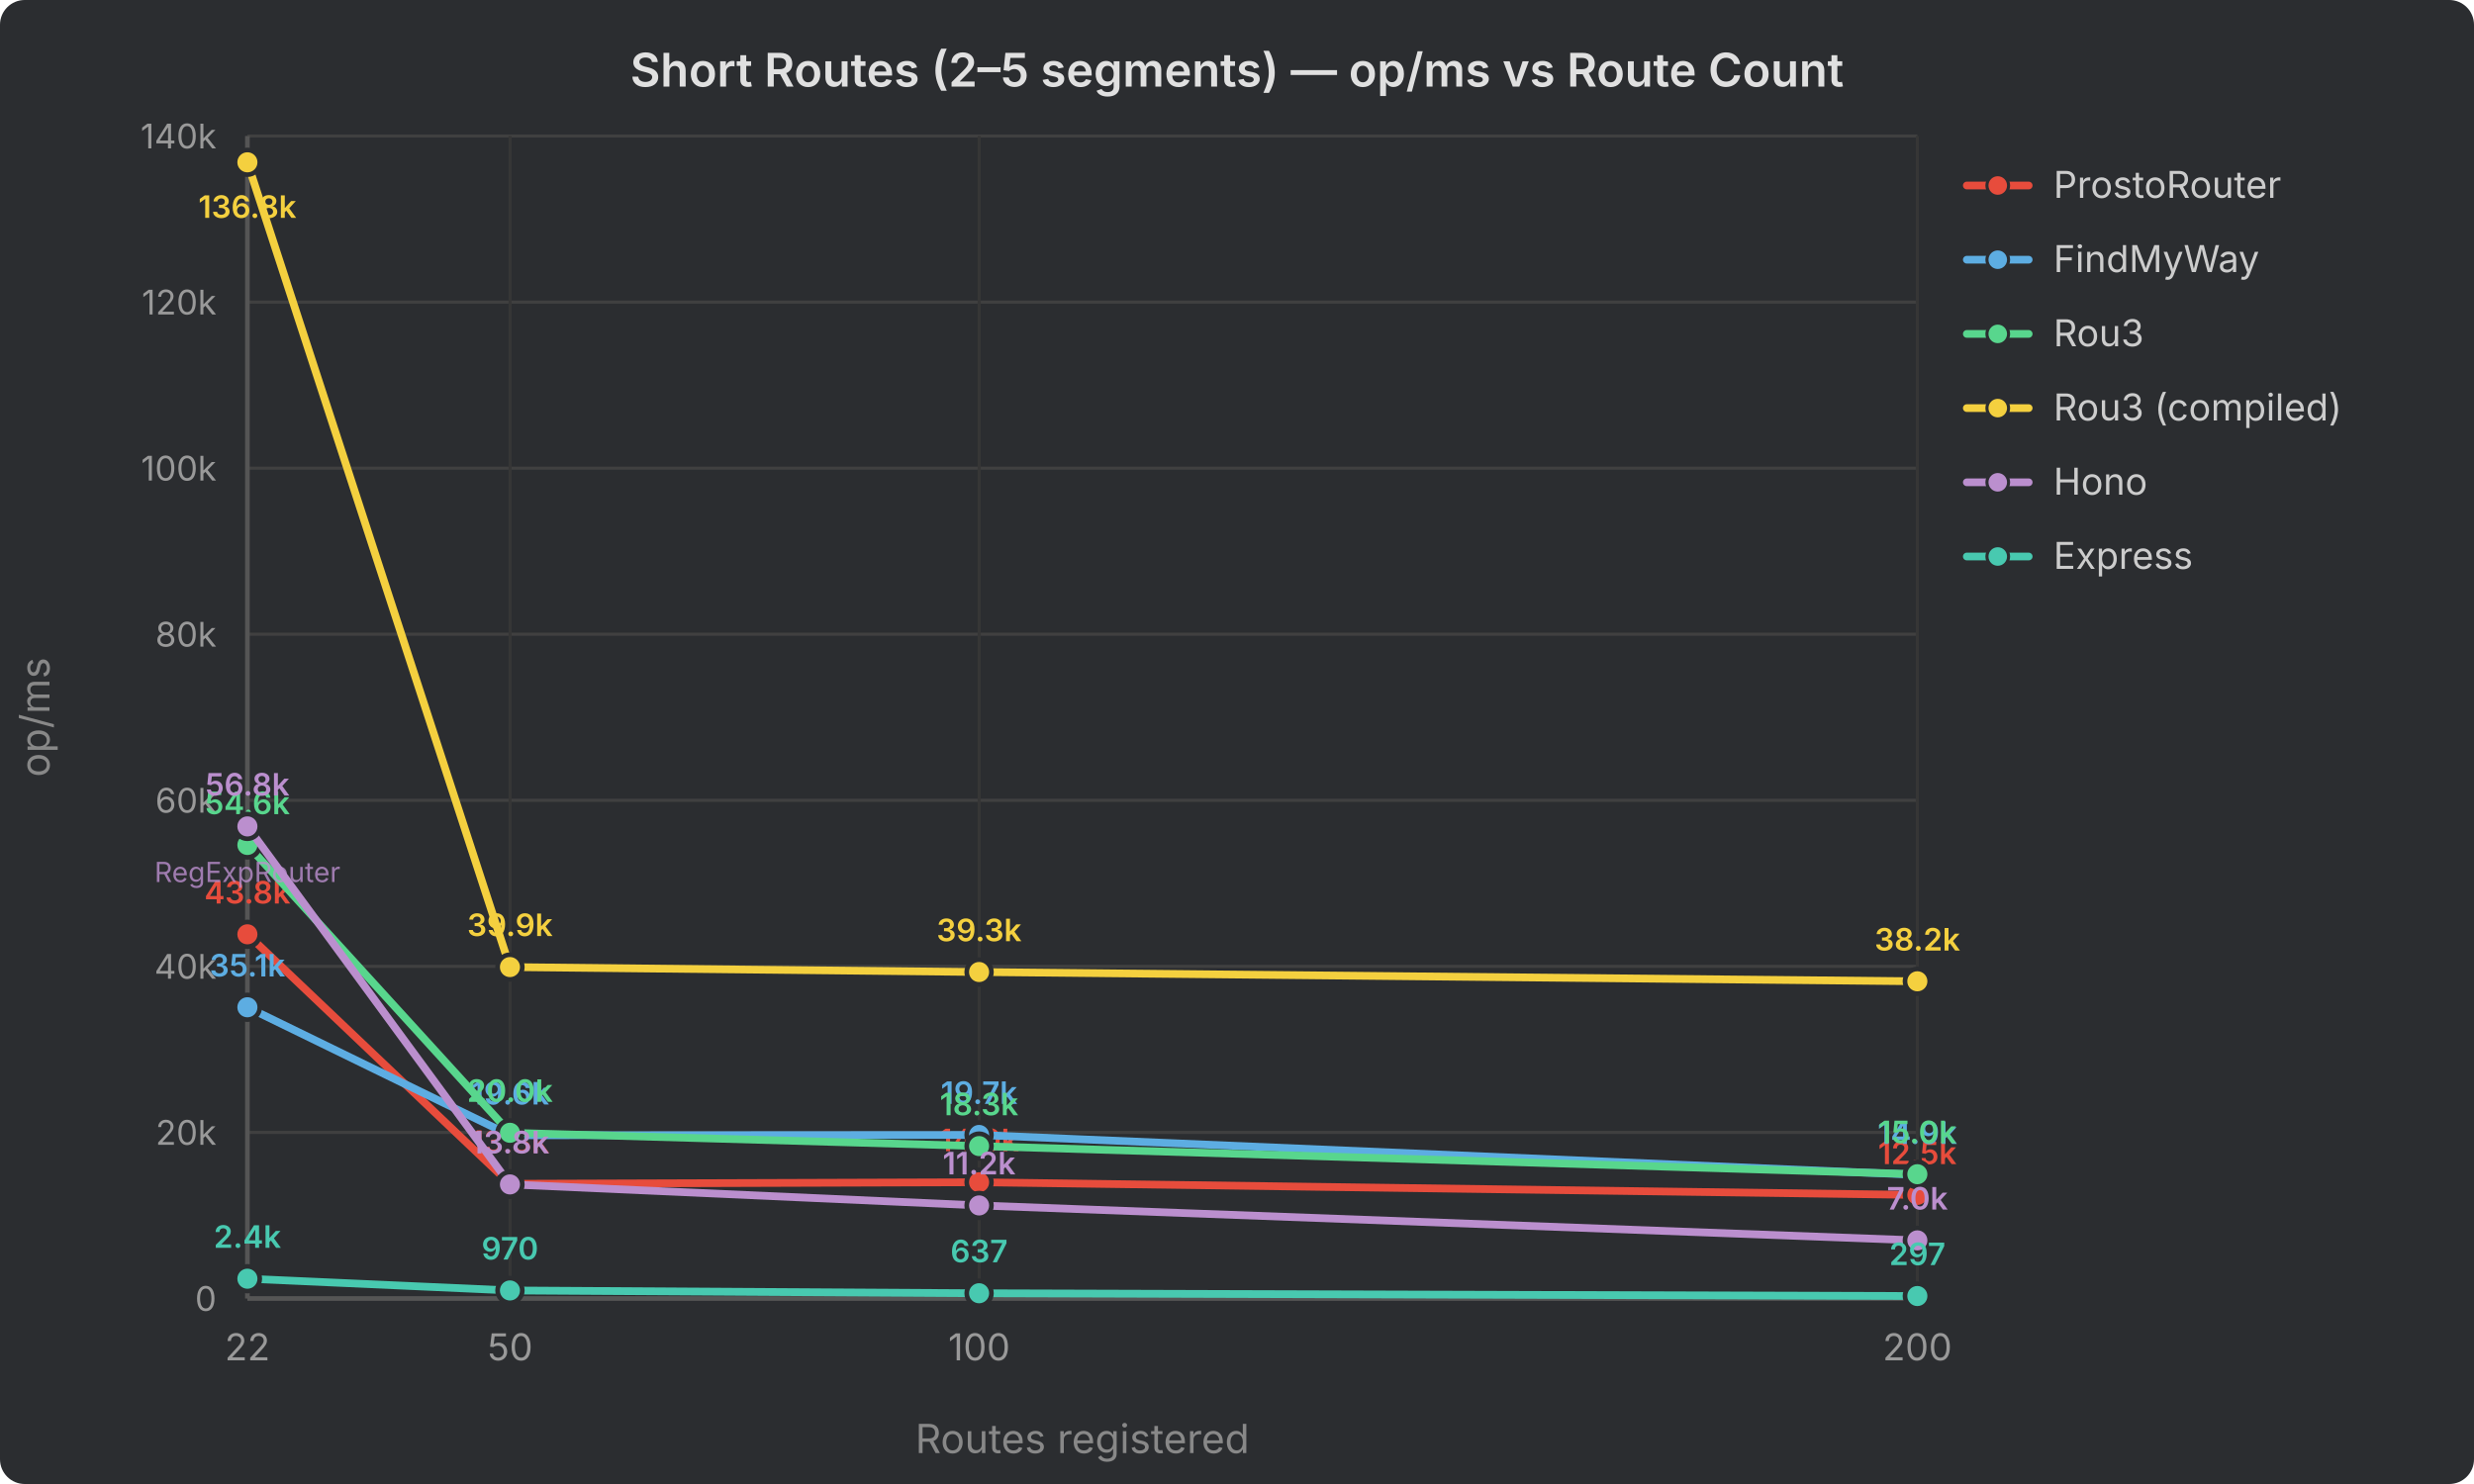
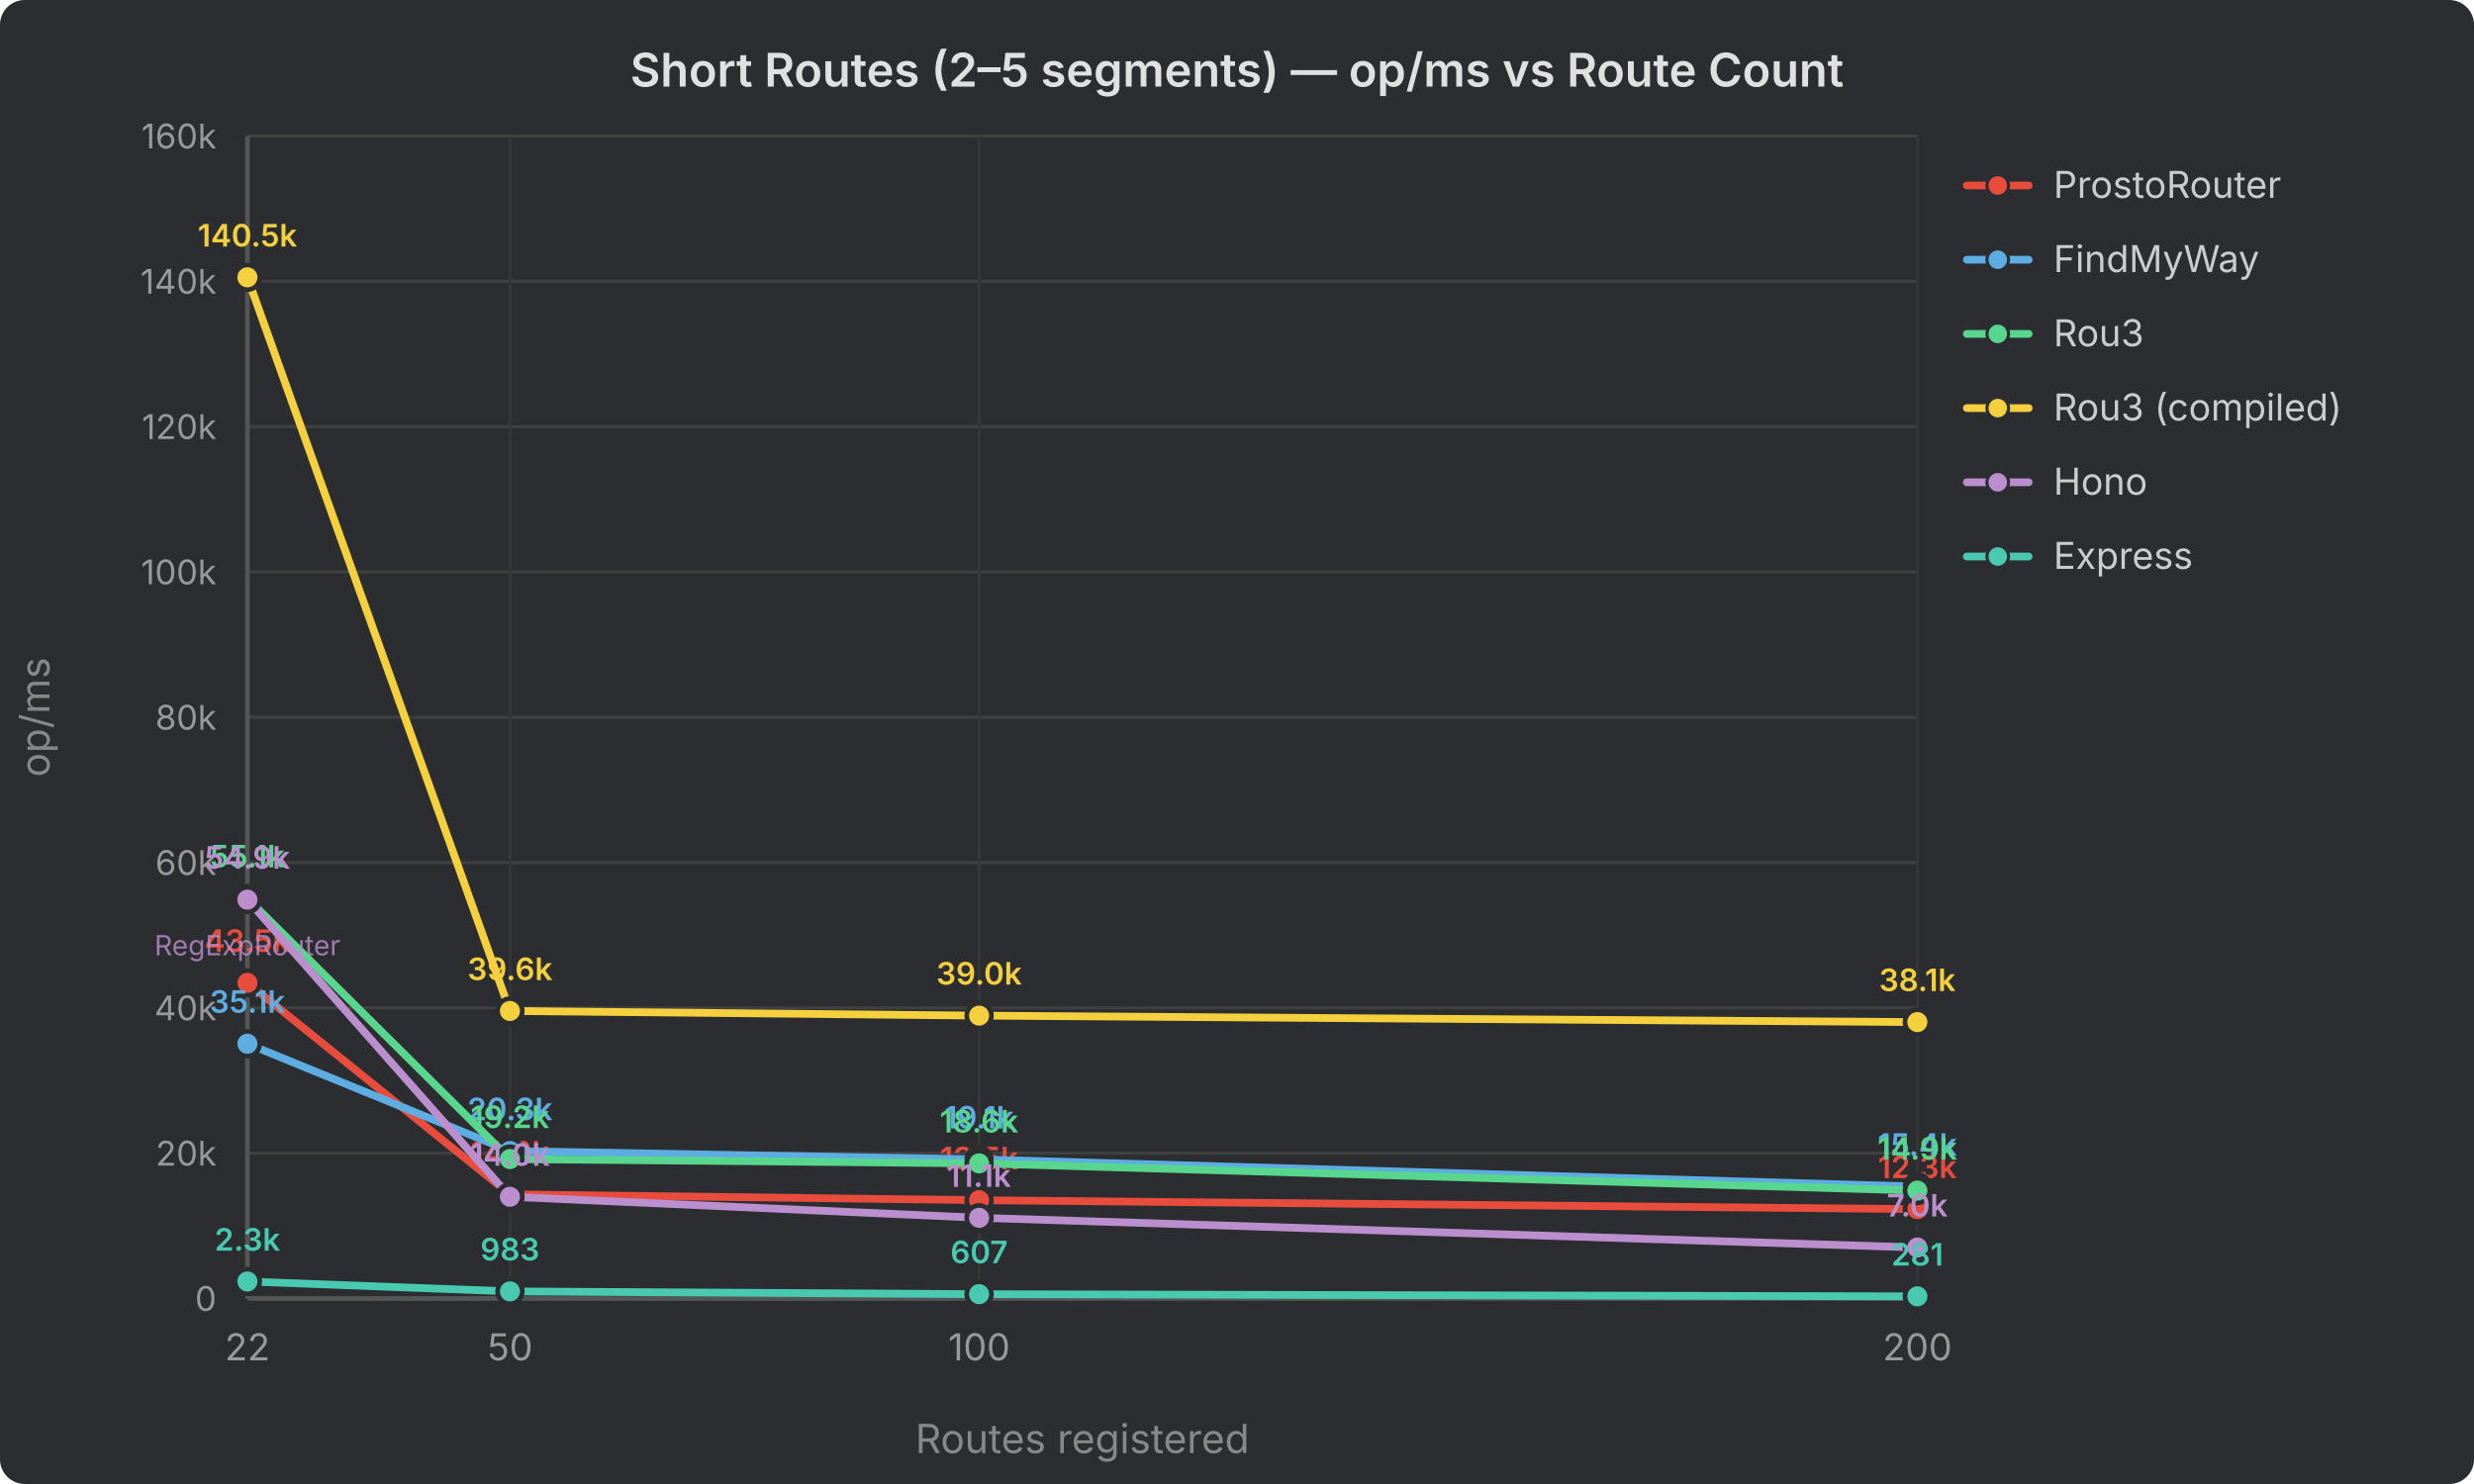
<svg xmlns="http://www.w3.org/2000/svg" viewBox="0 0 800 480" font-family="system-ui,-apple-system,sans-serif" font-size="12">
  <rect width="800" height="480" fill="#2b2d30" rx="8" />
  <text x="400" y="28" text-anchor="middle" font-size="15" font-weight="600" fill="#e0e0e0">Short Routes (2–5 segments) — op/ms vs Route Count</text>
  <line x1="80" y1="420" x2="620" y2="420" stroke="#404040" stroke-width="1" />
  <text x="70" y="424" text-anchor="end" fill="#999" font-size="11">0</text>
-   <line x1="80" y1="366.286" x2="620" y2="366.286" stroke="#404040" stroke-width="1" />
-   <text x="70" y="370.286" text-anchor="end" fill="#999" font-size="11">20k</text>
-   <line x1="80" y1="312.571" x2="620" y2="312.571" stroke="#404040" stroke-width="1" />
-   <text x="70" y="316.571" text-anchor="end" fill="#999" font-size="11">40k</text>
-   <line x1="80" y1="258.857" x2="620" y2="258.857" stroke="#404040" stroke-width="1" />
-   <text x="70" y="262.857" text-anchor="end" fill="#999" font-size="11">60k</text>
-   <line x1="80" y1="205.143" x2="620" y2="205.143" stroke="#404040" stroke-width="1" />
-   <text x="70" y="209.143" text-anchor="end" fill="#999" font-size="11">80k</text>
-   <line x1="80" y1="151.429" x2="620" y2="151.429" stroke="#404040" stroke-width="1" />
-   <text x="70" y="155.429" text-anchor="end" fill="#999" font-size="11">100k</text>
-   <line x1="80" y1="97.714" x2="620" y2="97.714" stroke="#404040" stroke-width="1" />
-   <text x="70" y="101.714" text-anchor="end" fill="#999" font-size="11">120k</text>
+   <line x1="80" y1="373" x2="620" y2="373" stroke="#404040" stroke-width="1" />
+   <text x="70" y="377" text-anchor="end" fill="#999" font-size="11">20k</text>
+   <line x1="80" y1="326" x2="620" y2="326" stroke="#404040" stroke-width="1" />
+   <text x="70" y="330" text-anchor="end" fill="#999" font-size="11">40k</text>
+   <line x1="80" y1="279" x2="620" y2="279" stroke="#404040" stroke-width="1" />
+   <text x="70" y="283" text-anchor="end" fill="#999" font-size="11">60k</text>
+   <line x1="80" y1="232" x2="620" y2="232" stroke="#404040" stroke-width="1" />
+   <text x="70" y="236" text-anchor="end" fill="#999" font-size="11">80k</text>
+   <line x1="80" y1="185" x2="620" y2="185" stroke="#404040" stroke-width="1" />
+   <text x="70" y="189" text-anchor="end" fill="#999" font-size="11">100k</text>
+   <line x1="80" y1="138" x2="620" y2="138" stroke="#404040" stroke-width="1" />
+   <text x="70" y="142" text-anchor="end" fill="#999" font-size="11">120k</text>
+   <line x1="80" y1="91" x2="620" y2="91" stroke="#404040" stroke-width="1" />
+   <text x="70" y="95" text-anchor="end" fill="#999" font-size="11">140k</text>
  <line x1="80" y1="44" x2="620" y2="44" stroke="#404040" stroke-width="1" />
-   <text x="70" y="48" text-anchor="end" fill="#999" font-size="11">140k</text>
+   <text x="70" y="48" text-anchor="end" fill="#999" font-size="11">160k</text>
  <line x1="80" y1="44" x2="80" y2="420" stroke="#363636" stroke-width="1" />
  <text x="80" y="440" text-anchor="middle" fill="#999">22</text>
  <line x1="164.944" y1="44" x2="164.944" y2="420" stroke="#363636" stroke-width="1" />
  <text x="164.944" y="440" text-anchor="middle" fill="#999">50</text>
  <line x1="316.629" y1="44" x2="316.629" y2="420" stroke="#363636" stroke-width="1" />
  <text x="316.629" y="440" text-anchor="middle" fill="#999">100</text>
  <line x1="620" y1="44" x2="620" y2="420" stroke="#363636" stroke-width="1" />
  <text x="620" y="440" text-anchor="middle" fill="#999">200</text>
  <text x="350" y="470" text-anchor="middle" fill="#888" font-size="13">Routes registered</text>
  <text x="16" y="232" text-anchor="middle" fill="#888" font-size="13" transform="rotate(-90,16,232)">op/ms</text>
  <line x1="80" y1="44" x2="80" y2="420" stroke="#555" stroke-width="1.5" />
  <line x1="80" y1="420" x2="620" y2="420" stroke="#555" stroke-width="1.5" />
-   <path d="M80.0,302.2 L164.9,382.9 L316.6,382.4 L620.0,386.5" fill="none" stroke="#e74c3c" stroke-width="2.5" stroke-linejoin="round" stroke-linecap="round" />
-   <circle cx="80.0" cy="302.2" r="4" fill="#e74c3c" stroke="#2b2d30" stroke-width="1.5" />
-   <text x="80.0" y="292.242" text-anchor="middle" fill="#e74c3c" font-size="10" font-weight="600">43.8k</text>
-   <circle cx="164.9" cy="382.9" r="4" fill="#e74c3c" stroke="#2b2d30" stroke-width="1.5" />
-   <text x="164.9" y="372.897" text-anchor="middle" fill="#e74c3c" font-size="10" font-weight="600">13.8k</text>
-   <circle cx="316.6" cy="382.4" r="4" fill="#e74c3c" stroke="#2b2d30" stroke-width="1.5" />
-   <text x="316.6" y="372.352" text-anchor="middle" fill="#e74c3c" font-size="10" font-weight="600">14.0k</text>
-   <circle cx="620.0" cy="386.5" r="4" fill="#e74c3c" stroke="#2b2d30" stroke-width="1.5" />
-   <text x="620.0" y="376.544" text-anchor="middle" fill="#e74c3c" font-size="10" font-weight="600">12.5k</text>
-   <path d="M80.0,325.8 L164.9,367.2 L316.6,367.1 L620.0,380.0" fill="none" stroke="#5dade2" stroke-width="2.5" stroke-linejoin="round" stroke-linecap="round" />
-   <circle cx="80.0" cy="325.8" r="4" fill="#5dade2" stroke="#2b2d30" stroke-width="1.5" />
-   <text x="80.0" y="315.844" text-anchor="middle" fill="#5dade2" font-size="10" font-weight="600">35.1k</text>
-   <circle cx="164.9" cy="367.2" r="4" fill="#5dade2" stroke="#2b2d30" stroke-width="1.5" />
-   <text x="164.9" y="357.25" text-anchor="middle" fill="#5dade2" font-size="10" font-weight="600">19.6k</text>
-   <circle cx="316.6" cy="367.1" r="4" fill="#5dade2" stroke="#2b2d30" stroke-width="1.5" />
-   <text x="316.6" y="357.062" text-anchor="middle" fill="#5dade2" font-size="10" font-weight="600">19.7k</text>
-   <circle cx="620.0" cy="380.0" r="4" fill="#5dade2" stroke="#2b2d30" stroke-width="1.5" />
-   <text x="620.0" y="370.012" text-anchor="middle" fill="#5dade2" font-size="10" font-weight="600">14.9k</text>
-   <path d="M80.0,273.3 L164.9,366.4 L316.6,370.7 L620.0,379.8" fill="none" stroke="#58d68d" stroke-width="2.5" stroke-linejoin="round" stroke-linecap="round" />
-   <circle cx="80.0" cy="273.3" r="4" fill="#58d68d" stroke="#2b2d30" stroke-width="1.5" />
-   <text x="80.0" y="263.333" text-anchor="middle" fill="#58d68d" font-size="10" font-weight="600">54.6k</text>
-   <circle cx="164.9" cy="366.4" r="4" fill="#58d68d" stroke="#2b2d30" stroke-width="1.5" />
-   <text x="164.9" y="356.393" text-anchor="middle" fill="#58d68d" font-size="10" font-weight="600">20.0k</text>
-   <circle cx="316.6" cy="370.7" r="4" fill="#58d68d" stroke="#2b2d30" stroke-width="1.5" />
-   <text x="316.6" y="360.731" text-anchor="middle" fill="#58d68d" font-size="10" font-weight="600">18.3k</text>
-   <circle cx="620.0" cy="379.8" r="4" fill="#58d68d" stroke="#2b2d30" stroke-width="1.5" />
-   <text x="620.0" y="369.765" text-anchor="middle" fill="#58d68d" font-size="10" font-weight="600">15.0k</text>
-   <path d="M80.0,52.5 L164.9,312.8 L316.6,314.4 L620.0,317.4" fill="none" stroke="#f4d03f" stroke-width="2.5" stroke-linejoin="round" stroke-linecap="round" />
-   <circle cx="80.0" cy="52.5" r="4" fill="#f4d03f" stroke="#2b2d30" stroke-width="1.5" />
-   <text x="80.0" y="70.471" text-anchor="middle" fill="#f4d03f" font-size="10" font-weight="600">136.8k</text>
-   <circle cx="164.9" cy="312.8" r="4" fill="#f4d03f" stroke="#2b2d30" stroke-width="1.5" />
-   <text x="164.9" y="302.762" text-anchor="middle" fill="#f4d03f" font-size="10" font-weight="600">39.9k</text>
-   <circle cx="316.6" cy="314.4" r="4" fill="#f4d03f" stroke="#2b2d30" stroke-width="1.5" />
-   <text x="316.6" y="304.43" text-anchor="middle" fill="#f4d03f" font-size="10" font-weight="600">39.3k</text>
-   <circle cx="620.0" cy="317.4" r="4" fill="#f4d03f" stroke="#2b2d30" stroke-width="1.5" />
-   <text x="620.0" y="307.449" text-anchor="middle" fill="#f4d03f" font-size="10" font-weight="600">38.2k</text>
-   <path d="M80.0,267.3 L164.9,383.1 L316.6,389.9 L620.0,401.2" fill="none" stroke="#bb8fce" stroke-width="2.5" stroke-linejoin="round" stroke-linecap="round" />
-   <circle cx="80.0" cy="267.3" r="4" fill="#bb8fce" stroke="#2b2d30" stroke-width="1.5" />
-   <text x="80.0" y="257.32" text-anchor="middle" fill="#bb8fce" font-size="10" font-weight="600">56.8k</text>
-   <text x="80.0" y="285.3" text-anchor="middle" fill="#bb8fce" font-size="9" opacity="0.8">RegExpRouter</text>
-   <circle cx="164.9" cy="383.1" r="4" fill="#bb8fce" stroke="#2b2d30" stroke-width="1.5" />
-   <text x="164.9" y="373.069" text-anchor="middle" fill="#bb8fce" font-size="10" font-weight="600">13.8k</text>
-   <circle cx="316.6" cy="389.9" r="4" fill="#bb8fce" stroke="#2b2d30" stroke-width="1.5" />
-   <text x="316.6" y="379.85" text-anchor="middle" fill="#bb8fce" font-size="10" font-weight="600">11.2k</text>
-   <circle cx="620.0" cy="401.2" r="4" fill="#bb8fce" stroke="#2b2d30" stroke-width="1.5" />
-   <text x="620.0" y="391.227" text-anchor="middle" fill="#bb8fce" font-size="10" font-weight="600">7.0k</text>
-   <path d="M80.0,413.6 L164.9,417.4 L316.6,418.3 L620.0,419.2" fill="none" stroke="#48c9b0" stroke-width="2.5" stroke-linejoin="round" stroke-linecap="round" />
-   <circle cx="80.0" cy="413.6" r="4" fill="#48c9b0" stroke="#2b2d30" stroke-width="1.5" />
-   <text x="80.0" y="403.597" text-anchor="middle" fill="#48c9b0" font-size="10" font-weight="600">2.4k</text>
-   <circle cx="164.9" cy="417.4" r="4" fill="#48c9b0" stroke="#2b2d30" stroke-width="1.5" />
-   <text x="164.9" y="407.395" text-anchor="middle" fill="#48c9b0" font-size="10" font-weight="600">970</text>
-   <circle cx="316.6" cy="418.3" r="4" fill="#48c9b0" stroke="#2b2d30" stroke-width="1.5" />
-   <text x="316.6" y="408.289" text-anchor="middle" fill="#48c9b0" font-size="10" font-weight="600">637</text>
-   <circle cx="620.0" cy="419.2" r="4" fill="#48c9b0" stroke="#2b2d30" stroke-width="1.5" />
-   <text x="620.0" y="409.202" text-anchor="middle" fill="#48c9b0" font-size="10" font-weight="600">297</text>
+   <path d="M80.0,317.9 L164.9,386.3 L316.6,388.2 L620.0,391.1" fill="none" stroke="#e74c3c" stroke-width="2.5" stroke-linejoin="round" stroke-linecap="round" />
+   <circle cx="80.0" cy="317.9" r="4" fill="#e74c3c" stroke="#2b2d30" stroke-width="1.5" />
+   <text x="80.0" y="307.881" text-anchor="middle" fill="#e74c3c" font-size="10" font-weight="600">43.5k</text>
+   <circle cx="164.9" cy="386.3" r="4" fill="#e74c3c" stroke="#2b2d30" stroke-width="1.5" />
+   <text x="164.9" y="376.322" text-anchor="middle" fill="#e74c3c" font-size="10" font-weight="600">14.3k</text>
+   <circle cx="316.6" cy="388.2" r="4" fill="#e74c3c" stroke="#2b2d30" stroke-width="1.5" />
+   <text x="316.6" y="378.212" text-anchor="middle" fill="#e74c3c" font-size="10" font-weight="600">13.5k</text>
+   <circle cx="620.0" cy="391.1" r="4" fill="#e74c3c" stroke="#2b2d30" stroke-width="1.5" />
+   <text x="620.0" y="381.067" text-anchor="middle" fill="#e74c3c" font-size="10" font-weight="600">12.3k</text>
+   <path d="M80.0,337.6 L164.9,372.3 L316.6,375.0 L620.0,383.8" fill="none" stroke="#5dade2" stroke-width="2.5" stroke-linejoin="round" stroke-linecap="round" />
+   <circle cx="80.0" cy="337.6" r="4" fill="#5dade2" stroke="#2b2d30" stroke-width="1.5" />
+   <text x="80.0" y="327.583" text-anchor="middle" fill="#5dade2" font-size="10" font-weight="600">35.1k</text>
+   <circle cx="164.9" cy="372.3" r="4" fill="#5dade2" stroke="#2b2d30" stroke-width="1.5" />
+   <text x="164.9" y="362.323" text-anchor="middle" fill="#5dade2" font-size="10" font-weight="600">20.3k</text>
+   <circle cx="316.6" cy="375.0" r="4" fill="#5dade2" stroke="#2b2d30" stroke-width="1.5" />
+   <text x="316.6" y="365.023" text-anchor="middle" fill="#5dade2" font-size="10" font-weight="600">19.1k</text>
+   <circle cx="620.0" cy="383.8" r="4" fill="#5dade2" stroke="#2b2d30" stroke-width="1.5" />
+   <text x="620.0" y="373.831" text-anchor="middle" fill="#5dade2" font-size="10" font-weight="600">15.4k</text>
+   <path d="M80.0,290.6 L164.9,374.9 L316.6,376.3 L620.0,385.1" fill="none" stroke="#58d68d" stroke-width="2.5" stroke-linejoin="round" stroke-linecap="round" />
+   <circle cx="80.0" cy="290.6" r="4" fill="#58d68d" stroke="#2b2d30" stroke-width="1.5" />
+   <text x="80.0" y="280.557" text-anchor="middle" fill="#58d68d" font-size="10" font-weight="600">55.1k</text>
+   <circle cx="164.9" cy="374.9" r="4" fill="#58d68d" stroke="#2b2d30" stroke-width="1.5" />
+   <text x="164.9" y="364.854" text-anchor="middle" fill="#58d68d" font-size="10" font-weight="600">19.2k</text>
+   <circle cx="316.6" cy="376.3" r="4" fill="#58d68d" stroke="#2b2d30" stroke-width="1.5" />
+   <text x="316.6" y="366.302" text-anchor="middle" fill="#58d68d" font-size="10" font-weight="600">18.6k</text>
+   <circle cx="620.0" cy="385.1" r="4" fill="#58d68d" stroke="#2b2d30" stroke-width="1.5" />
+   <text x="620.0" y="375.07" text-anchor="middle" fill="#58d68d" font-size="10" font-weight="600">14.9k</text>
+   <path d="M80.0,89.7 L164.9,327.0 L316.6,328.5 L620.0,330.6" fill="none" stroke="#f4d03f" stroke-width="2.5" stroke-linejoin="round" stroke-linecap="round" />
+   <circle cx="80.0" cy="89.7" r="4" fill="#f4d03f" stroke="#2b2d30" stroke-width="1.5" />
+   <text x="80.0" y="79.733" text-anchor="middle" fill="#f4d03f" font-size="10" font-weight="600">140.5k</text>
+   <circle cx="164.9" cy="327.0" r="4" fill="#f4d03f" stroke="#2b2d30" stroke-width="1.5" />
+   <text x="164.9" y="317.008" text-anchor="middle" fill="#f4d03f" font-size="10" font-weight="600">39.6k</text>
+   <circle cx="316.6" cy="328.5" r="4" fill="#f4d03f" stroke="#2b2d30" stroke-width="1.5" />
+   <text x="316.6" y="318.456" text-anchor="middle" fill="#f4d03f" font-size="10" font-weight="600">39.0k</text>
+   <circle cx="620.0" cy="330.6" r="4" fill="#f4d03f" stroke="#2b2d30" stroke-width="1.5" />
+   <text x="620.0" y="320.557" text-anchor="middle" fill="#f4d03f" font-size="10" font-weight="600">38.1k</text>
+   <path d="M80.0,291.0 L164.9,387.1 L316.6,393.9 L620.0,403.5" fill="none" stroke="#bb8fce" stroke-width="2.5" stroke-linejoin="round" stroke-linecap="round" />
+   <circle cx="80.0" cy="291.0" r="4" fill="#bb8fce" stroke="#2b2d30" stroke-width="1.5" />
+   <text x="80.0" y="280.973" text-anchor="middle" fill="#bb8fce" font-size="10" font-weight="600">54.9k</text>
+   <text x="80.0" y="309.0" text-anchor="middle" fill="#bb8fce" font-size="9" opacity="0.8">RegExpRouter</text>
+   <circle cx="164.9" cy="387.1" r="4" fill="#bb8fce" stroke="#2b2d30" stroke-width="1.5" />
+   <text x="164.9" y="377.062" text-anchor="middle" fill="#bb8fce" font-size="10" font-weight="600">14.0k</text>
+   <circle cx="316.6" cy="393.9" r="4" fill="#bb8fce" stroke="#2b2d30" stroke-width="1.5" />
+   <text x="316.6" y="383.889" text-anchor="middle" fill="#bb8fce" font-size="10" font-weight="600">11.1k</text>
+   <circle cx="620.0" cy="403.5" r="4" fill="#bb8fce" stroke="#2b2d30" stroke-width="1.5" />
+   <text x="620.0" y="393.47" text-anchor="middle" fill="#bb8fce" font-size="10" font-weight="600">7.0k</text>
+   <path d="M80.0,414.5 L164.9,417.7 L316.6,418.6 L620.0,419.3" fill="none" stroke="#48c9b0" stroke-width="2.5" stroke-linejoin="round" stroke-linecap="round" />
+   <circle cx="80.0" cy="414.5" r="4" fill="#48c9b0" stroke="#2b2d30" stroke-width="1.5" />
+   <text x="80.0" y="404.52" text-anchor="middle" fill="#48c9b0" font-size="10" font-weight="600">2.3k</text>
+   <circle cx="164.9" cy="417.7" r="4" fill="#48c9b0" stroke="#2b2d30" stroke-width="1.5" />
+   <text x="164.9" y="407.69" text-anchor="middle" fill="#48c9b0" font-size="10" font-weight="600">983</text>
+   <circle cx="316.6" cy="418.6" r="4" fill="#48c9b0" stroke="#2b2d30" stroke-width="1.5" />
+   <text x="316.6" y="408.574" text-anchor="middle" fill="#48c9b0" font-size="10" font-weight="600">607</text>
+   <circle cx="620.0" cy="419.3" r="4" fill="#48c9b0" stroke="#2b2d30" stroke-width="1.5" />
+   <text x="620.0" y="409.34" text-anchor="middle" fill="#48c9b0" font-size="10" font-weight="600">281</text>
  <line x1="636" y1="60" x2="656" y2="60" stroke="#e74c3c" stroke-width="2.5" stroke-linecap="round" />
  <circle cx="646" cy="60" r="3.5" fill="#e74c3c" stroke="#2b2d30" stroke-width="1" />
  <text x="664" y="64" fill="#ccc" font-size="12">ProstoRouter</text>
  <line x1="636" y1="84" x2="656" y2="84" stroke="#5dade2" stroke-width="2.5" stroke-linecap="round" />
  <circle cx="646" cy="84" r="3.5" fill="#5dade2" stroke="#2b2d30" stroke-width="1" />
  <text x="664" y="88" fill="#ccc" font-size="12">FindMyWay</text>
  <line x1="636" y1="108" x2="656" y2="108" stroke="#58d68d" stroke-width="2.5" stroke-linecap="round" />
  <circle cx="646" cy="108" r="3.5" fill="#58d68d" stroke="#2b2d30" stroke-width="1" />
  <text x="664" y="112" fill="#ccc" font-size="12">Rou3</text>
  <line x1="636" y1="132" x2="656" y2="132" stroke="#f4d03f" stroke-width="2.5" stroke-linecap="round" />
  <circle cx="646" cy="132" r="3.5" fill="#f4d03f" stroke="#2b2d30" stroke-width="1" />
  <text x="664" y="136" fill="#ccc" font-size="12">Rou3 (compiled)</text>
  <line x1="636" y1="156" x2="656" y2="156" stroke="#bb8fce" stroke-width="2.5" stroke-linecap="round" />
  <circle cx="646" cy="156" r="3.5" fill="#bb8fce" stroke="#2b2d30" stroke-width="1" />
  <text x="664" y="160" fill="#ccc" font-size="12">Hono</text>
  <line x1="636" y1="180" x2="656" y2="180" stroke="#48c9b0" stroke-width="2.5" stroke-linecap="round" />
  <circle cx="646" cy="180" r="3.5" fill="#48c9b0" stroke="#2b2d30" stroke-width="1" />
  <text x="664" y="184" fill="#ccc" font-size="12">Express</text>
</svg>
